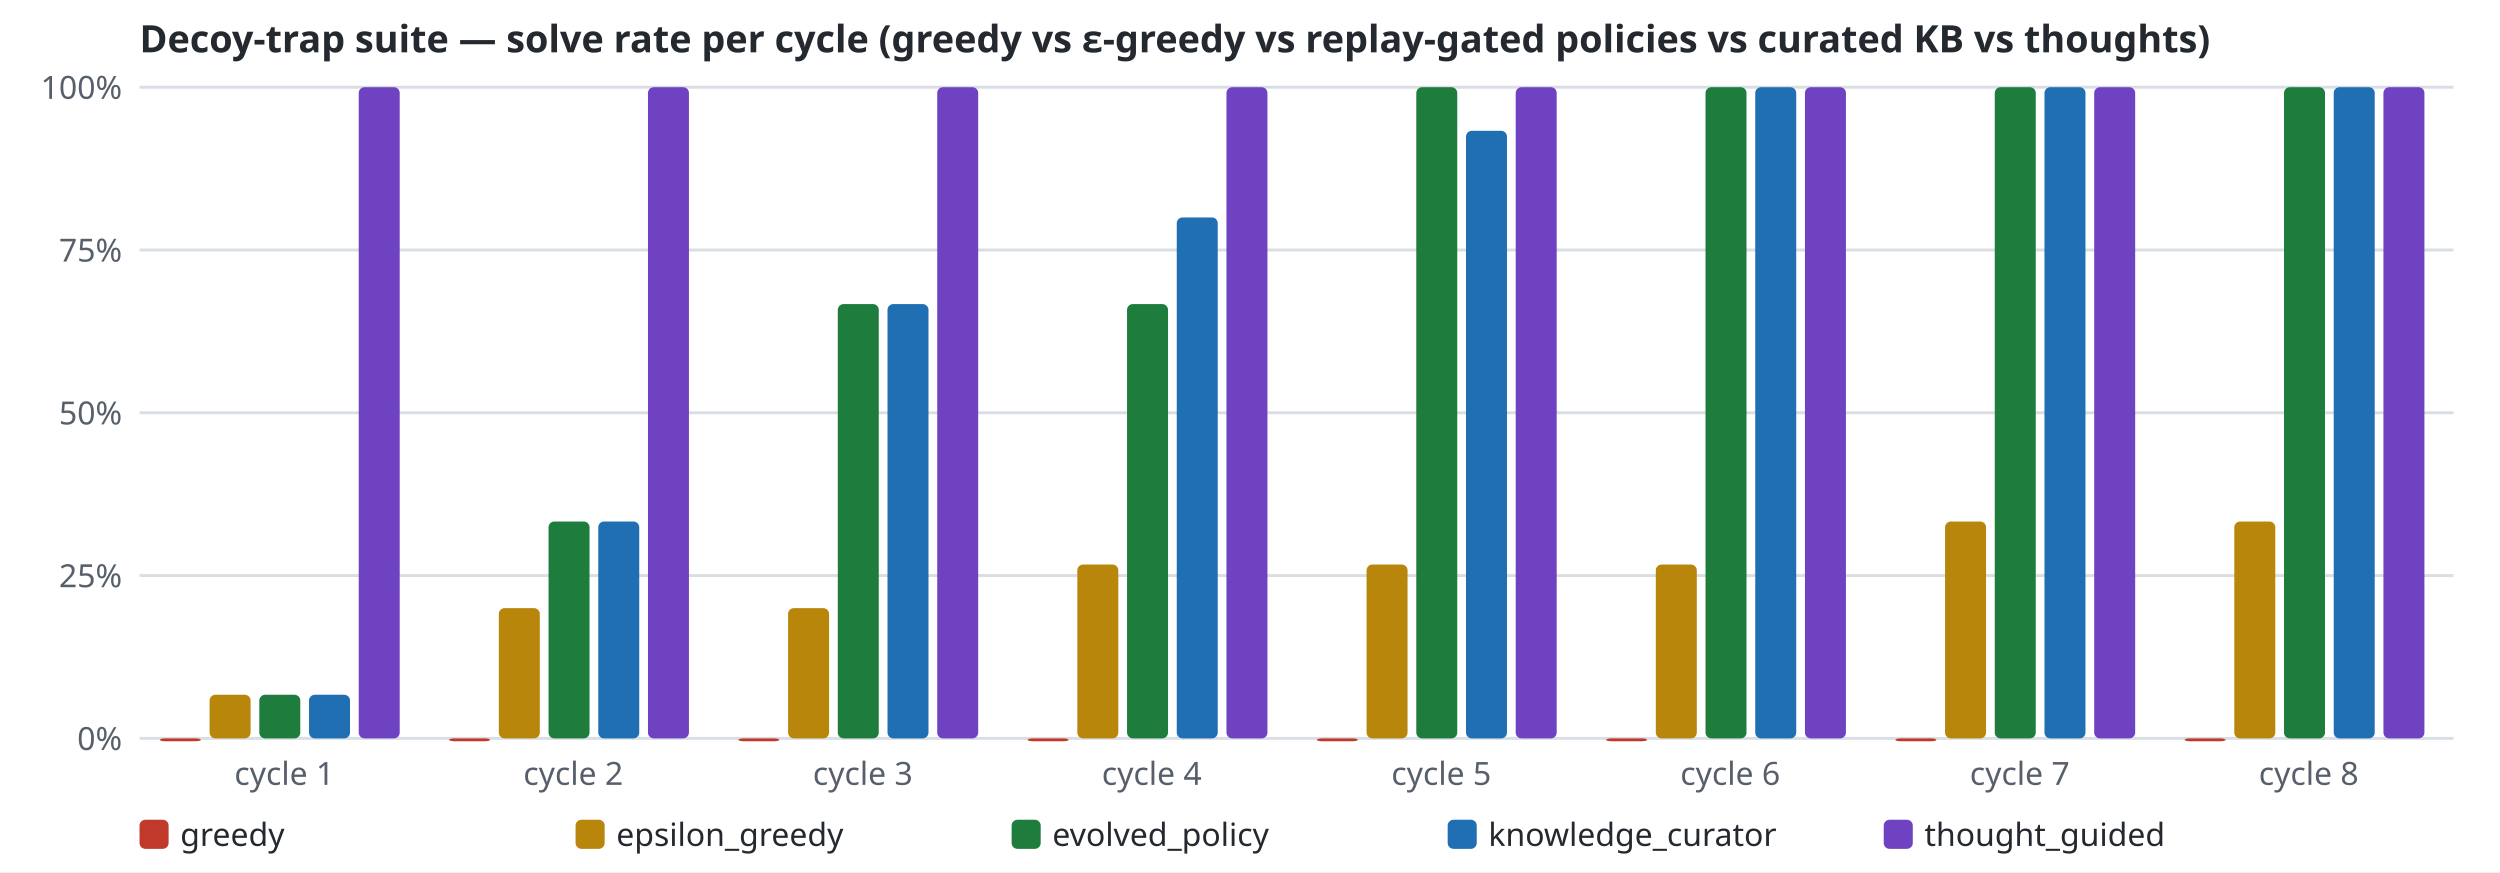
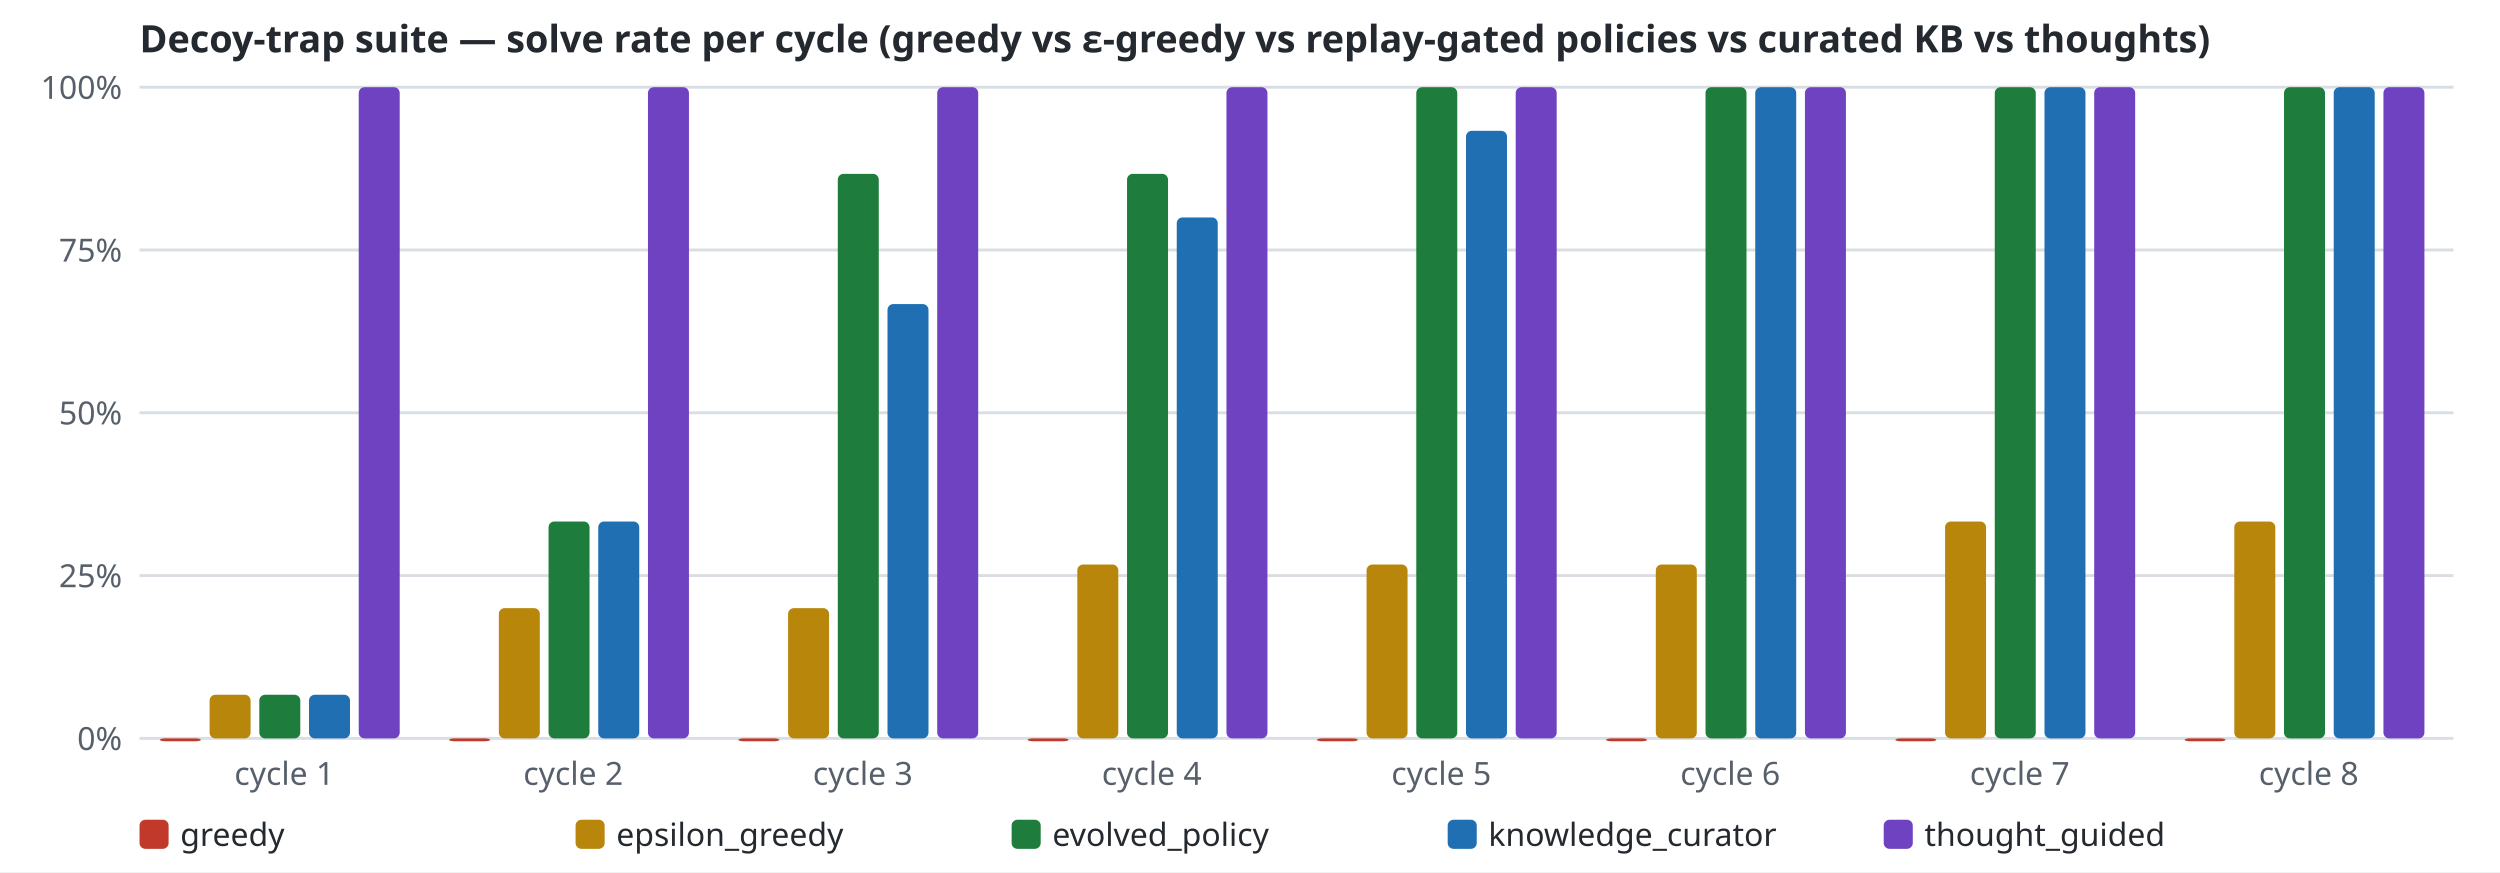
<svg xmlns="http://www.w3.org/2000/svg" width="860" height="300" viewBox="0 0 860 300" font-family="system-ui,sans-serif">
  <rect width="860" height="300" fill="#ffffff" />
  <line x1="48" y1="254.0" x2="844" y2="254.0" stroke="#d8dee4" stroke-width="1" />
  <text x="42" y="258.0" fill="#57606a" font-size="11" text-anchor="end">0%</text>
  <line x1="48" y1="198.0" x2="844" y2="198.0" stroke="#d8dee4" stroke-width="1" />
  <text x="42" y="202.0" fill="#57606a" font-size="11" text-anchor="end">25%</text>
  <line x1="48" y1="142.0" x2="844" y2="142.0" stroke="#d8dee4" stroke-width="1" />
  <text x="42" y="146.0" fill="#57606a" font-size="11" text-anchor="end">50%</text>
  <line x1="48" y1="86.0" x2="844" y2="86.0" stroke="#d8dee4" stroke-width="1" />
  <text x="42" y="90.0" fill="#57606a" font-size="11" text-anchor="end">75%</text>
  <line x1="48" y1="30.0" x2="844" y2="30.0" stroke="#d8dee4" stroke-width="1" />
  <text x="42" y="34.0" fill="#57606a" font-size="11" text-anchor="end">100%</text>
  <rect x="55.0" y="254.0" width="14.1" height="1.0" rx="2" fill="#c0392b" />
  <rect x="154.5" y="254.0" width="14.1" height="1.0" rx="2" fill="#c0392b" />
  <rect x="254.0" y="254.0" width="14.1" height="1.0" rx="2" fill="#c0392b" />
  <rect x="353.5" y="254.0" width="14.1" height="1.0" rx="2" fill="#c0392b" />
  <rect x="453.0" y="254.0" width="14.1" height="1.0" rx="2" fill="#c0392b" />
  <rect x="552.5" y="254.0" width="14.1" height="1.0" rx="2" fill="#c0392b" />
  <rect x="652.0" y="254.0" width="14.1" height="1.0" rx="2" fill="#c0392b" />
  <rect x="751.5" y="254.0" width="14.1" height="1.0" rx="2" fill="#c0392b" />
  <rect x="72.1" y="239.0" width="14.1" height="15.0" rx="2" fill="#b8860b" />
  <rect x="171.6" y="209.2" width="14.1" height="44.8" rx="2" fill="#b8860b" />
  <rect x="271.1" y="209.2" width="14.1" height="44.8" rx="2" fill="#b8860b" />
  <rect x="370.6" y="194.2" width="14.1" height="59.8" rx="2" fill="#b8860b" />
  <rect x="470.1" y="194.2" width="14.1" height="59.8" rx="2" fill="#b8860b" />
  <rect x="569.6" y="194.2" width="14.1" height="59.8" rx="2" fill="#b8860b" />
  <rect x="669.1" y="179.4" width="14.1" height="74.6" rx="2" fill="#b8860b" />
  <rect x="768.6" y="179.4" width="14.1" height="74.6" rx="2" fill="#b8860b" />
  <rect x="89.2" y="239.0" width="14.1" height="15.0" rx="2" fill="#1e7d3c" />
  <rect x="188.7" y="179.4" width="14.1" height="74.6" rx="2" fill="#1e7d3c" />
-   <rect x="288.2" y="104.6" width="14.1" height="149.4" rx="2" fill="#1e7d3c" />
-   <rect x="387.7" y="104.6" width="14.1" height="149.4" rx="2" fill="#1e7d3c" />
+   <rect x="288.2" y="59.8" width="14.1" height="194.2" rx="2" fill="#1e7d3c" />
+   <rect x="387.7" y="59.8" width="14.1" height="194.2" rx="2" fill="#1e7d3c" />
  <rect x="487.2" y="30.0" width="14.1" height="224.0" rx="2" fill="#1e7d3c" />
  <rect x="586.7" y="30.0" width="14.1" height="224.0" rx="2" fill="#1e7d3c" />
  <rect x="686.2" y="30.0" width="14.1" height="224.0" rx="2" fill="#1e7d3c" />
  <rect x="785.7" y="30.0" width="14.1" height="224.0" rx="2" fill="#1e7d3c" />
  <rect x="106.3" y="239.0" width="14.1" height="15.0" rx="2" fill="#1f6fb2" />
  <rect x="205.8" y="179.4" width="14.1" height="74.6" rx="2" fill="#1f6fb2" />
  <rect x="305.3" y="104.6" width="14.1" height="149.4" rx="2" fill="#1f6fb2" />
  <rect x="404.8" y="74.8" width="14.1" height="179.2" rx="2" fill="#1f6fb2" />
  <rect x="504.3" y="45.0" width="14.1" height="209.0" rx="2" fill="#1f6fb2" />
  <rect x="603.8" y="30.0" width="14.1" height="224.0" rx="2" fill="#1f6fb2" />
  <rect x="703.3" y="30.0" width="14.1" height="224.0" rx="2" fill="#1f6fb2" />
  <rect x="802.8" y="30.0" width="14.1" height="224.0" rx="2" fill="#1f6fb2" />
  <rect x="123.4" y="30.0" width="14.1" height="224.0" rx="2" fill="#6f42c1" />
  <rect x="222.9" y="30.0" width="14.1" height="224.0" rx="2" fill="#6f42c1" />
  <rect x="322.4" y="30.0" width="14.1" height="224.0" rx="2" fill="#6f42c1" />
  <rect x="421.9" y="30.0" width="14.1" height="224.0" rx="2" fill="#6f42c1" />
  <rect x="521.4" y="30.0" width="14.1" height="224.0" rx="2" fill="#6f42c1" />
  <rect x="620.9" y="30.0" width="14.1" height="224.0" rx="2" fill="#6f42c1" />
  <rect x="720.4" y="30.0" width="14.1" height="224.0" rx="2" fill="#6f42c1" />
  <rect x="819.9" y="30.0" width="14.1" height="224.0" rx="2" fill="#6f42c1" />
  <text x="97.8" y="270" fill="#57606a" font-size="11" text-anchor="middle">cycle 1</text>
  <text x="197.2" y="270" fill="#57606a" font-size="11" text-anchor="middle">cycle 2</text>
  <text x="296.8" y="270" fill="#57606a" font-size="11" text-anchor="middle">cycle 3</text>
  <text x="396.2" y="270" fill="#57606a" font-size="11" text-anchor="middle">cycle 4</text>
  <text x="495.8" y="270" fill="#57606a" font-size="11" text-anchor="middle">cycle 5</text>
  <text x="595.2" y="270" fill="#57606a" font-size="11" text-anchor="middle">cycle 6</text>
  <text x="694.8" y="270" fill="#57606a" font-size="11" text-anchor="middle">cycle 7</text>
  <text x="794.2" y="270" fill="#57606a" font-size="11" text-anchor="middle">cycle 8</text>
  <rect x="48" y="282" width="10" height="10" rx="2" fill="#c0392b" />
  <text x="62" y="291" fill="#24292f" font-size="11">greedy</text>
  <rect x="198" y="282" width="10" height="10" rx="2" fill="#b8860b" />
  <text x="212" y="291" fill="#24292f" font-size="11">epsilon_greedy</text>
  <rect x="348" y="282" width="10" height="10" rx="2" fill="#1e7d3c" />
  <text x="362" y="291" fill="#24292f" font-size="11">evolved_policy</text>
  <rect x="498" y="282" width="10" height="10" rx="2" fill="#1f6fb2" />
  <text x="512" y="291" fill="#24292f" font-size="11">knowledge_curator</text>
  <rect x="648" y="282" width="10" height="10" rx="2" fill="#6f42c1" />
  <text x="662" y="291" fill="#24292f" font-size="11">thought_guided</text>
  <text x="48" y="18" fill="#24292f" font-size="13" font-weight="600">Decoy-trap suite — solve rate per cycle (greedy vs ε-greedy vs replay-gated policies vs curated KB vs thoughts)</text>
</svg>
